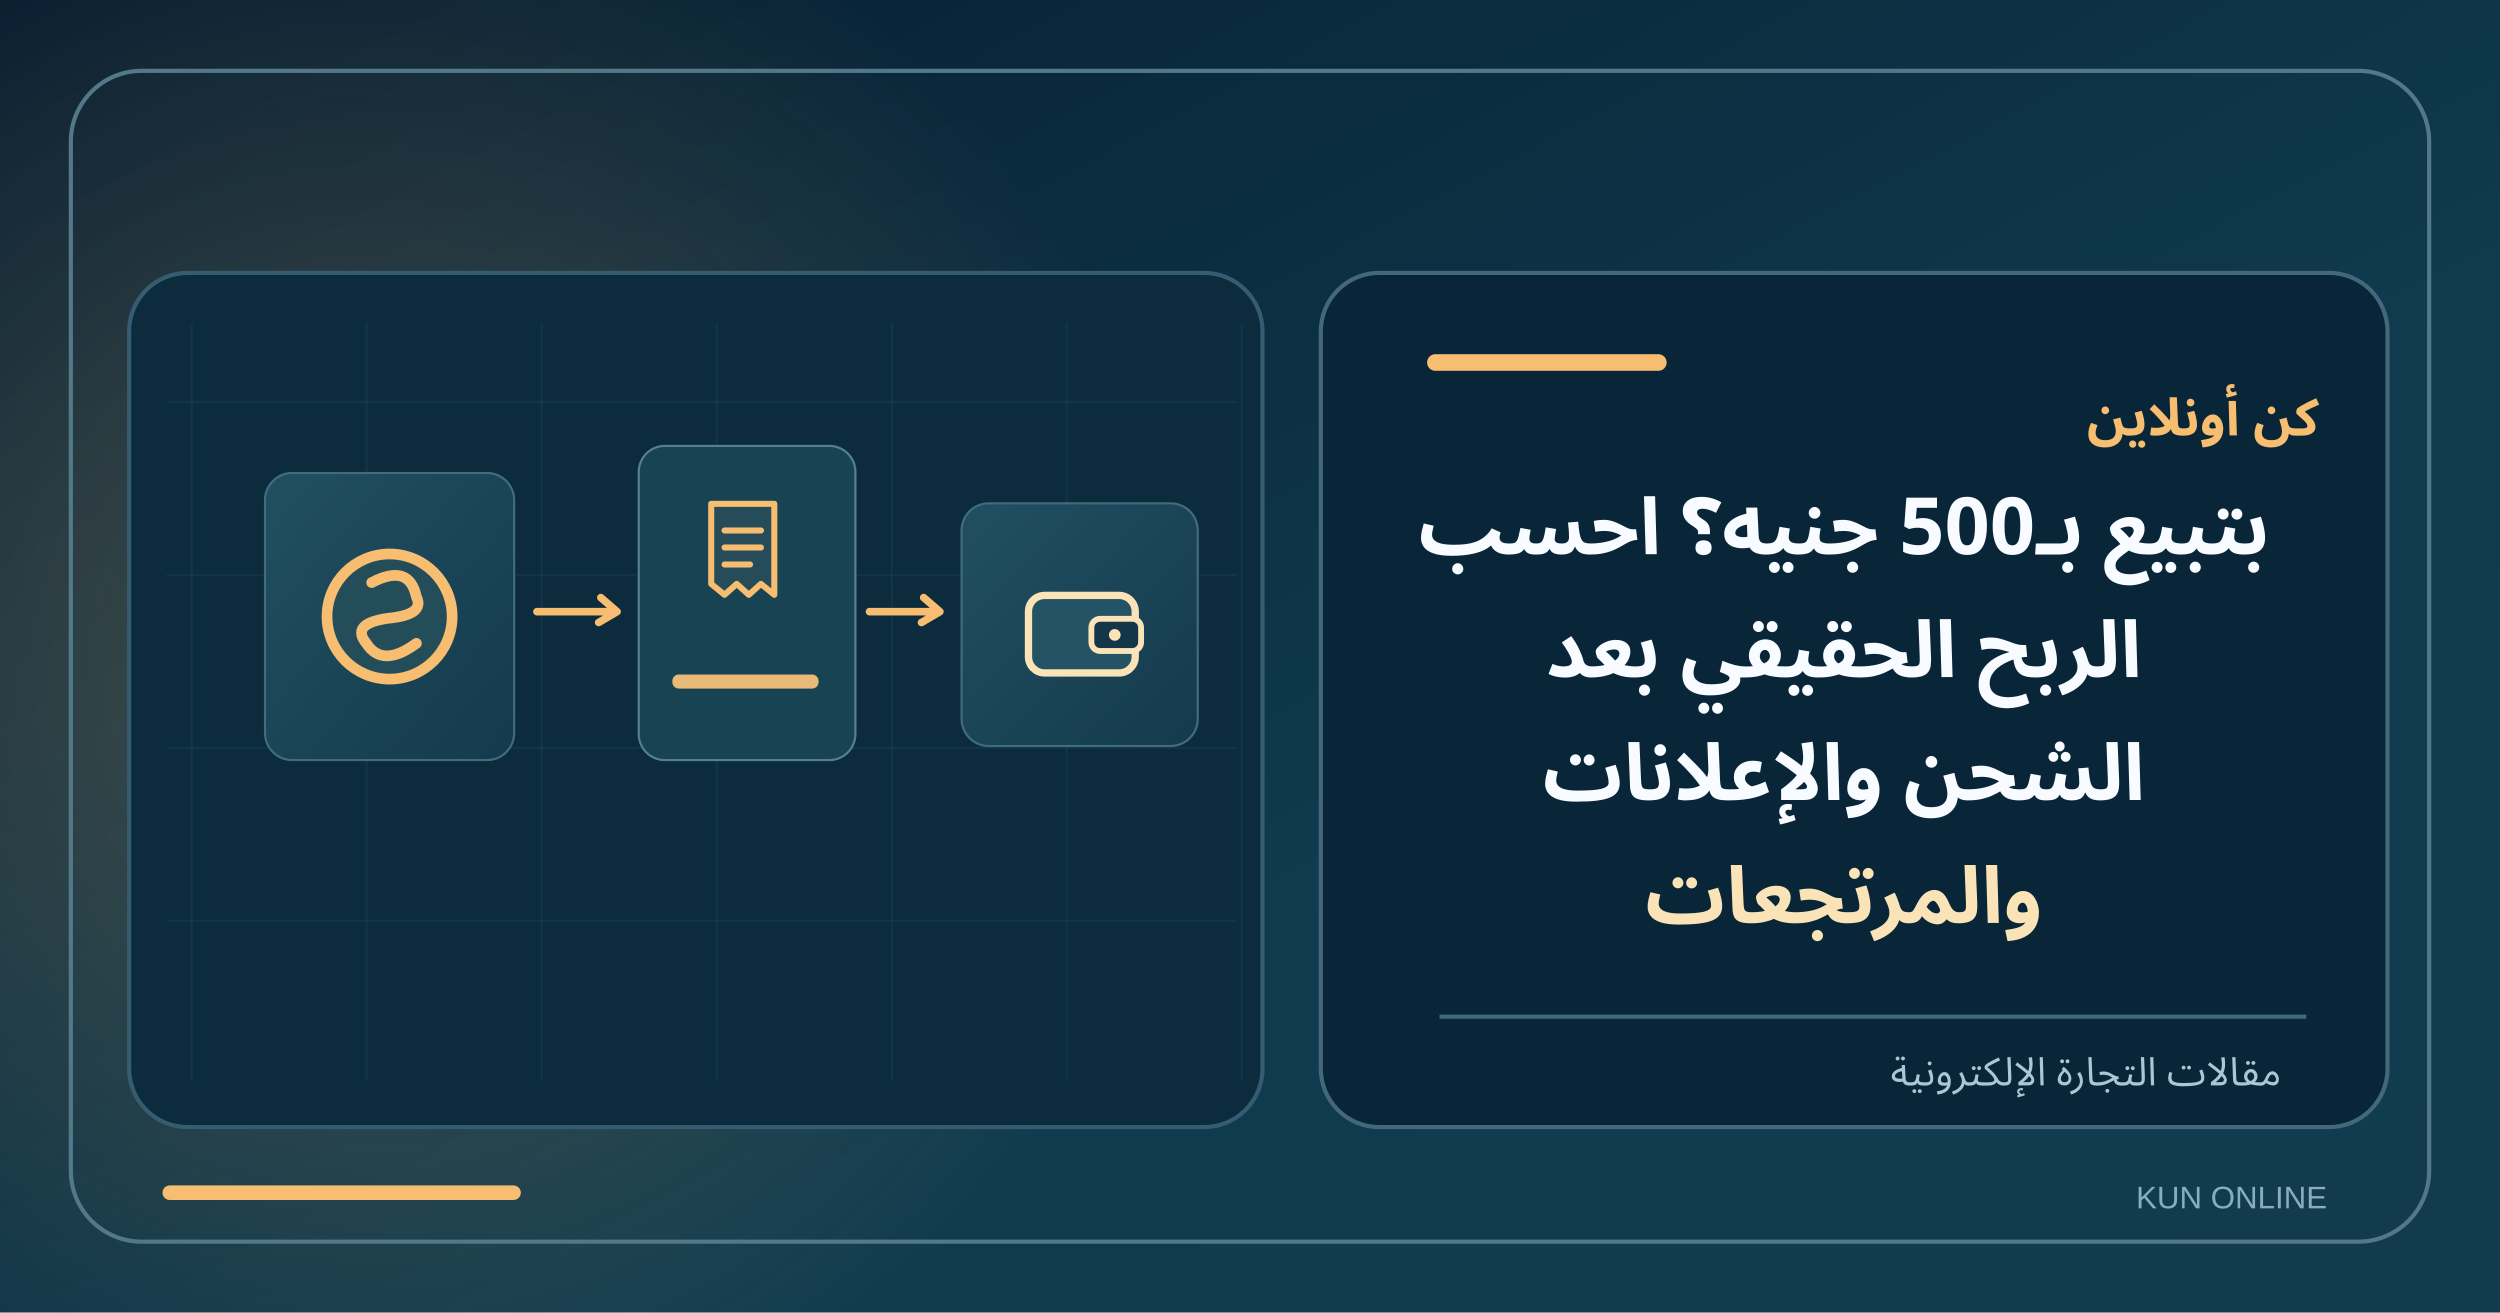
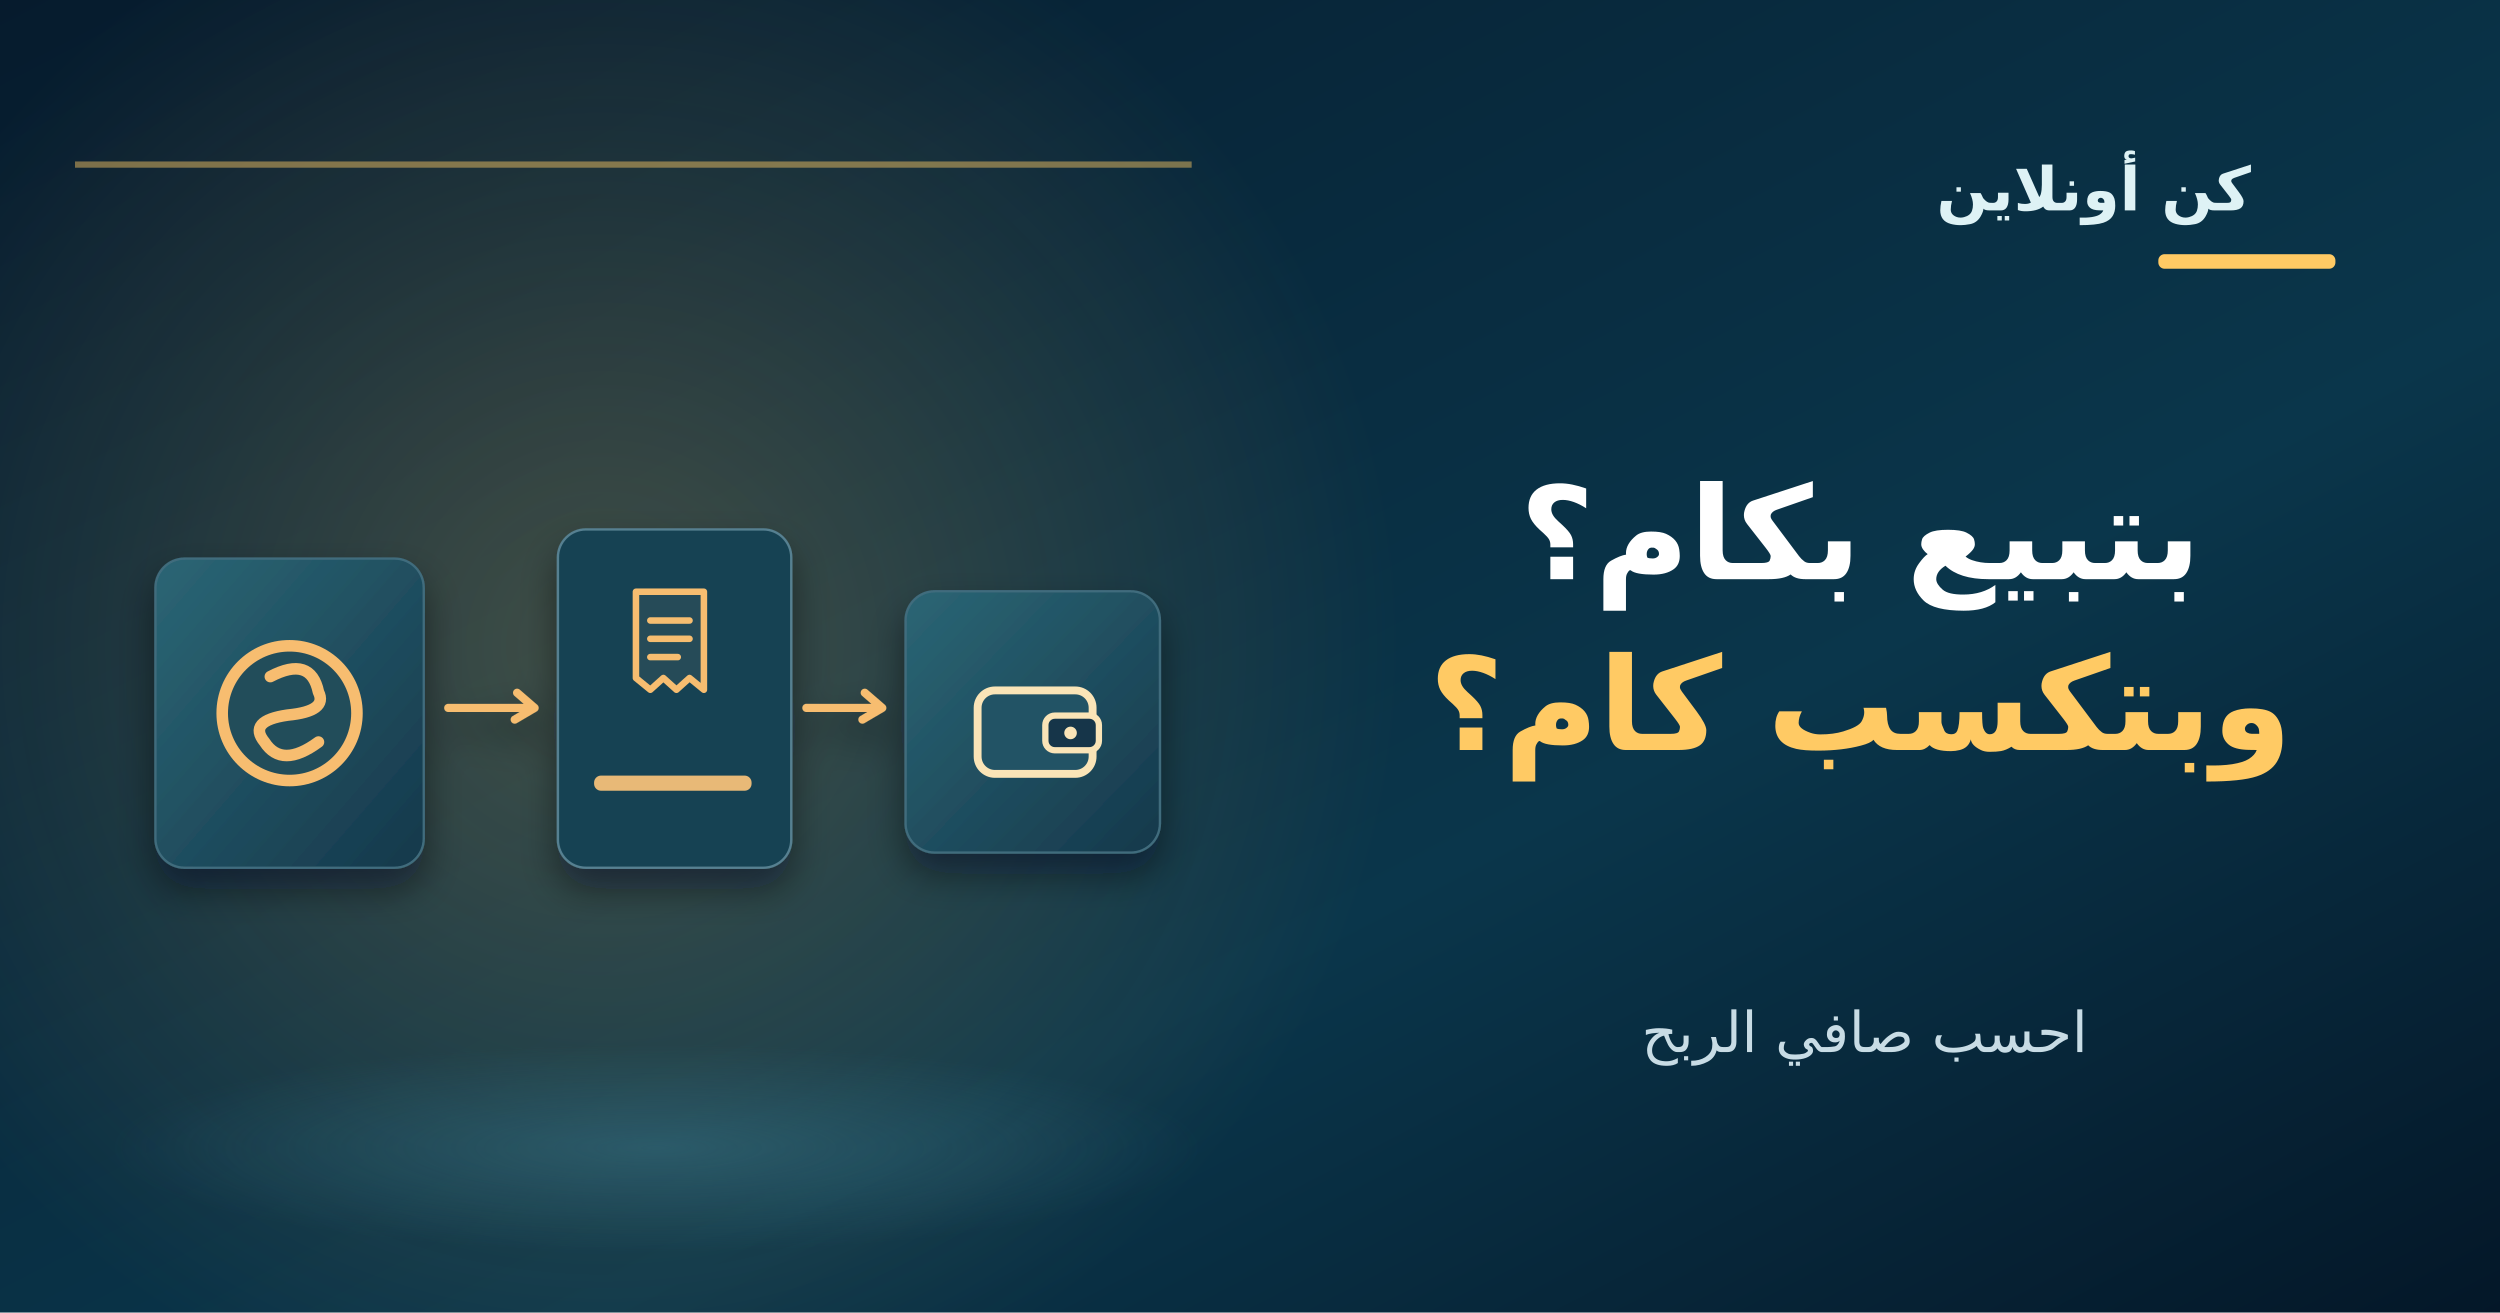
<svg xmlns="http://www.w3.org/2000/svg" width="1200" height="630" viewBox="0 0 1200 630" role="img" aria-labelledby="title desc">
  <defs>
-     <linearGradient id="back" x1="0" y1="0" x2="1" y2="1">
-       <stop stop-color="#061d30" />
-       <stop offset=".62" stop-color="#103b4e" />
-       <stop offset="1" stop-color="#123b50" />
+     <linearGradient id="bg" x1="0" y1="0" x2="1" y2="1">
+       <stop stop-color="#061b2d" />
+       <stop offset=".62" stop-color="#0a364b" />
+       <stop offset="1" stop-color="#041728" />
    </linearGradient>
+     <radialGradient id="glow">
+       <stop stop-color="#ffca64" stop-opacity=".23" />
+       <stop offset="1" stop-color="#ffca64" stop-opacity="0" />
+     </radialGradient>
    <linearGradient id="glass" x1="0" y1="0" x2="1" y2="1">
-       <stop stop-color="#214f61" />
-       <stop offset="1" stop-color="#143a4d" />
+       <stop stop-color="#2b6675" />
+       <stop offset="1" stop-color="#15384b" />
    </linearGradient>
-     <radialGradient id="bloom">
-       <stop stop-color="#f7bd70" stop-opacity=".24" />
-       <stop offset="1" stop-color="#f7bd70" stop-opacity="0" />
+     <filter id="drop" x="-30%" y="-30%" width="170%" height="170%">
+       <feDropShadow dx="0" dy="17" stdDeviation="16" flood-color="#010e19" flood-opacity=".45" />
+     </filter>
+     <clipPath id="artStage">
+       <rect x="15" y="105" width="614" height="440" rx="12" />
+     </clipPath>
+     <radialGradient id="floor">
+       <stop stop-color="#3a798d" stop-opacity=".45" />
+       <stop offset="1" stop-color="#3a798d" stop-opacity="0" />
    </radialGradient>
  </defs>
-   <rect width="1200" height="630" fill="url(#back)" />
-   <circle cx="180" cy="320" r="390" fill="url(#bloom)" />
-   <rect x="34" y="34" width="1132" height="562" rx="34" fill="none" stroke="#51798a" stroke-width="2" />
-   <rect x="62" y="131" width="544" height="410" rx="28" fill="#0c2b3d" stroke="#365c71" stroke-width="2" />
-   <g stroke="#508396" stroke-opacity=".10" stroke-width="1">
-     <path d="M92 155V519" />
-     <path d="M176 155V519" />
-     <path d="M260 155V519" />
-     <path d="M344 155V519" />
-     <path d="M428 155V519" />
-     <path d="M512 155V519" />
-     <path d="M596 155V519" />
-     <path d="M80 193H594" />
-     <path d="M80 276H594" />
-     <path d="M80 359H594" />
-     <path d="M80 442H594" />
+   <rect width="1200" height="630" fill="url(#bg)" />
+   <circle cx="290" cy="310" r="381" fill="url(#glow)" />
+   <ellipse cx="315" cy="551" rx="260" ry="50" fill="url(#floor)" />
+   <path d="M36 79H572" stroke="#ffca64" stroke-width="3" opacity=".46" />
+   <g clip-path="url(#artStage)">
+     <g id="topic-art" filter="url(#drop)" transform="translate(-15 155) scale(.56)">
+       <rect x="160" y="202" width="230" height="265" rx="25" fill="url(#glass)" stroke="#416c7d" stroke-width="2" />
+       <g transform="translate(192.5 252) scale(1.65)">
+         <circle cx="50" cy="50" r="35" fill="#244d5a" stroke="#f7bd70" stroke-width="6" />
+         <path d="M40 31Q61 20 65 39Q70 49 49 51Q28 54 37 65Q46 79 65 65" fill="none" stroke="#f7bd70" stroke-width="6" stroke-linecap="round" stroke-linejoin="round" />
+       </g>
+       <path d="M411 330L485 330M470 317L485 330L468 340" fill="none" stroke="#f7bd70" stroke-width="7" stroke-linecap="round" stroke-linejoin="round" />
+       <rect x="505" y="177" width="200" height="290" rx="24" fill="#184353" stroke="#568091" stroke-width="2" />
+       <g transform="translate(545 217) scale(1.12)">
+         <path d="M24 12H76V87L65 78L55 87L45 78L35 87L24 78Z" fill="#254c58" stroke="#f7bd70" stroke-width="5" stroke-linecap="round" stroke-linejoin="round" />
+         <path d="M35 34H65M35 48H65M35 62H56" fill="none" stroke="#f7bd70" stroke-width="5" stroke-linecap="round" stroke-linejoin="round" />
+       </g>
+       <rect x="536" y="388" width="135" height="13" rx="6" fill="#e8b977" stroke="none" stroke-width="0" />
+       <rect x="803" y="230" width="218" height="224" rx="25" fill="url(#glass)" stroke="#416c7d" stroke-width="2" />
+       <g transform="translate(844.5 274.5) scale(1.35)">
+         <rect x="15" y="30" width="73" height="53" rx="11" fill="#235365" stroke="#fae4b7" stroke-width="5" />
+         <rect x="58" y="46" width="34" height="22" rx="6" fill="#133649" stroke="#fae4b7" stroke-width="4" />
+         <circle cx="74" cy="57" r="4" fill="#fae4b7" stroke="none" stroke-width="0" />
+       </g>
+       <path d="M718 330L783 330M768 317L783 330L766 340" fill="none" stroke="#f7bd70" stroke-width="7" stroke-linecap="round" stroke-linejoin="round" />
+     </g>
  </g>
-   <g id="topic-illustration" transform="translate(44 122) scale(.52)">
-     <rect x="160" y="202" width="230" height="265" rx="25" fill="url(#glass)" stroke="#416c7d" stroke-width="2" />
-     <g transform="translate(192.5 252) scale(1.65)">
-       <circle cx="50" cy="50" r="35" fill="#244d5a" stroke="#f7bd70" stroke-width="6" />
-       <path d="M40 31Q61 20 65 39Q70 49 49 51Q28 54 37 65Q46 79 65 65" fill="none" stroke="#f7bd70" stroke-width="6" stroke-linecap="round" stroke-linejoin="round" />
-     </g>
-     <path d="M411 330L485 330M470 317L485 330L468 340" fill="none" stroke="#f7bd70" stroke-width="7" stroke-linecap="round" stroke-linejoin="round" />
-     <rect x="505" y="177" width="200" height="290" rx="24" fill="#184353" stroke="#568091" stroke-width="2" />
-     <g transform="translate(545 217) scale(1.12)">
-       <path d="M24 12H76V87L65 78L55 87L45 78L35 87L24 78Z" fill="#254c58" stroke="#f7bd70" stroke-width="5" stroke-linecap="round" stroke-linejoin="round" />
-       <path d="M35 34H65M35 48H65M35 62H56" fill="none" stroke="#f7bd70" stroke-width="5" stroke-linecap="round" stroke-linejoin="round" />
-     </g>
-     <rect x="536" y="388" width="135" height="13" rx="6" fill="#e8b977" stroke="none" stroke-width="0" />
-     <rect x="803" y="230" width="218" height="224" rx="25" fill="url(#glass)" stroke="#416c7d" stroke-width="2" />
-     <g transform="translate(844.5 274.5) scale(1.35)">
-       <rect x="15" y="30" width="73" height="53" rx="11" fill="#235365" stroke="#fae4b7" stroke-width="5" />
-       <rect x="58" y="46" width="34" height="22" rx="6" fill="#133649" stroke="#fae4b7" stroke-width="4" />
-       <circle cx="74" cy="57" r="4" fill="#fae4b7" stroke="none" stroke-width="0" />
-     </g>
-     <path d="M718 330L783 330M768 317L783 330L766 340" fill="none" stroke="#f7bd70" stroke-width="7" stroke-linecap="round" stroke-linejoin="round" />
+   <text x="1005" y="101" direction="rtl" text-anchor="middle" font-family="Cairo,Tajawal,Segoe UI,Arial,sans-serif" font-size="29" font-weight="700" fill="#def2f5">كن أونلاين</text>
+   <rect x="1036" y="122" width="85" height="7" rx="3" fill="#ffca64" />
+   <g id="hook">
+     <text x="893" y="278" direction="rtl" unicode-bidi="plaintext" text-anchor="middle" font-family="Cairo,Tajawal,Segoe UI,Arial,sans-serif" font-size="62" font-weight="900" fill="#ffffff">بتبيع بكام؟</text>
+     <text x="893" y="360" direction="rtl" unicode-bidi="plaintext" text-anchor="middle" font-family="Cairo,Tajawal,Segoe UI,Arial,sans-serif" font-size="62" font-weight="900" fill="#ffca64">وبتكسب كام؟</text>
  </g>
-   <rect x="634" y="131" width="512" height="410" rx="28" fill="#092639" stroke="#436879" stroke-width="2" />
-   <rect x="685" y="170" width="115" height="8" rx="4" fill="#f7bd70" />
-   <text x="1113" y="209" direction="rtl" text-anchor="start" font-family="Cairo,Tajawal,Noto Sans Arabic,Segoe UI,Arial,sans-serif" font-size="25" font-weight="700" fill="#f7bd70">كن أونلاين</text>
-   <g id="article-title">
-     <text x="885" y="266" text-anchor="middle" direction="rtl" unicode-bidi="plaintext" font-family="Cairo,Tajawal,Noto Sans Arabic,Segoe UI,Arial,sans-serif" font-size="38" font-weight="700" letter-spacing="0" fill="#f8fbff">بتبيع بـ500 جنيه؟ احسب</text>
-     <text x="885" y="325" text-anchor="middle" direction="rtl" unicode-bidi="plaintext" font-family="Cairo,Tajawal,Noto Sans Arabic,Segoe UI,Arial,sans-serif" font-size="38" font-weight="700" letter-spacing="0" fill="#f8fbff">الربح الحقيقي بعد</text>
-     <text x="885" y="384" text-anchor="middle" direction="rtl" unicode-bidi="plaintext" font-family="Cairo,Tajawal,Noto Sans Arabic,Segoe UI,Arial,sans-serif" font-size="38" font-weight="700" letter-spacing="0" fill="#f8fbff">الشحن والإعلانات</text>
-     <text x="885" y="443" text-anchor="middle" direction="rtl" unicode-bidi="plaintext" font-family="Cairo,Tajawal,Noto Sans Arabic,Segoe UI,Arial,sans-serif" font-size="38" font-weight="700" letter-spacing="0" fill="#fae4b7">والمرتجعات</text>
-   </g>
-   <path d="M691 488H1107" stroke="#426979" stroke-width="2" />
-   <text x="1095" y="521" direction="rtl" text-anchor="start" font-family="Cairo,Tajawal,Noto Sans Arabic,Segoe UI,Arial,sans-serif" font-size="19" fill="#a9c8d2">مقالات التجارة الإلكترونية</text>
-   <rect x="78" y="569" width="172" height="7" rx="3.5" fill="#f7bd70" />
-   <text x="1117" y="580" direction="rtl" text-anchor="start" font-family="Arial,sans-serif" font-size="15" fill="#87aebc">KUN ONLINE</text>
+   <text x="895" y="505" direction="rtl" text-anchor="middle" font-family="Cairo,Tajawal,Segoe UI,Arial,sans-serif" font-size="27" fill="#c8dce5">احسب صافي الربح</text>
</svg>
